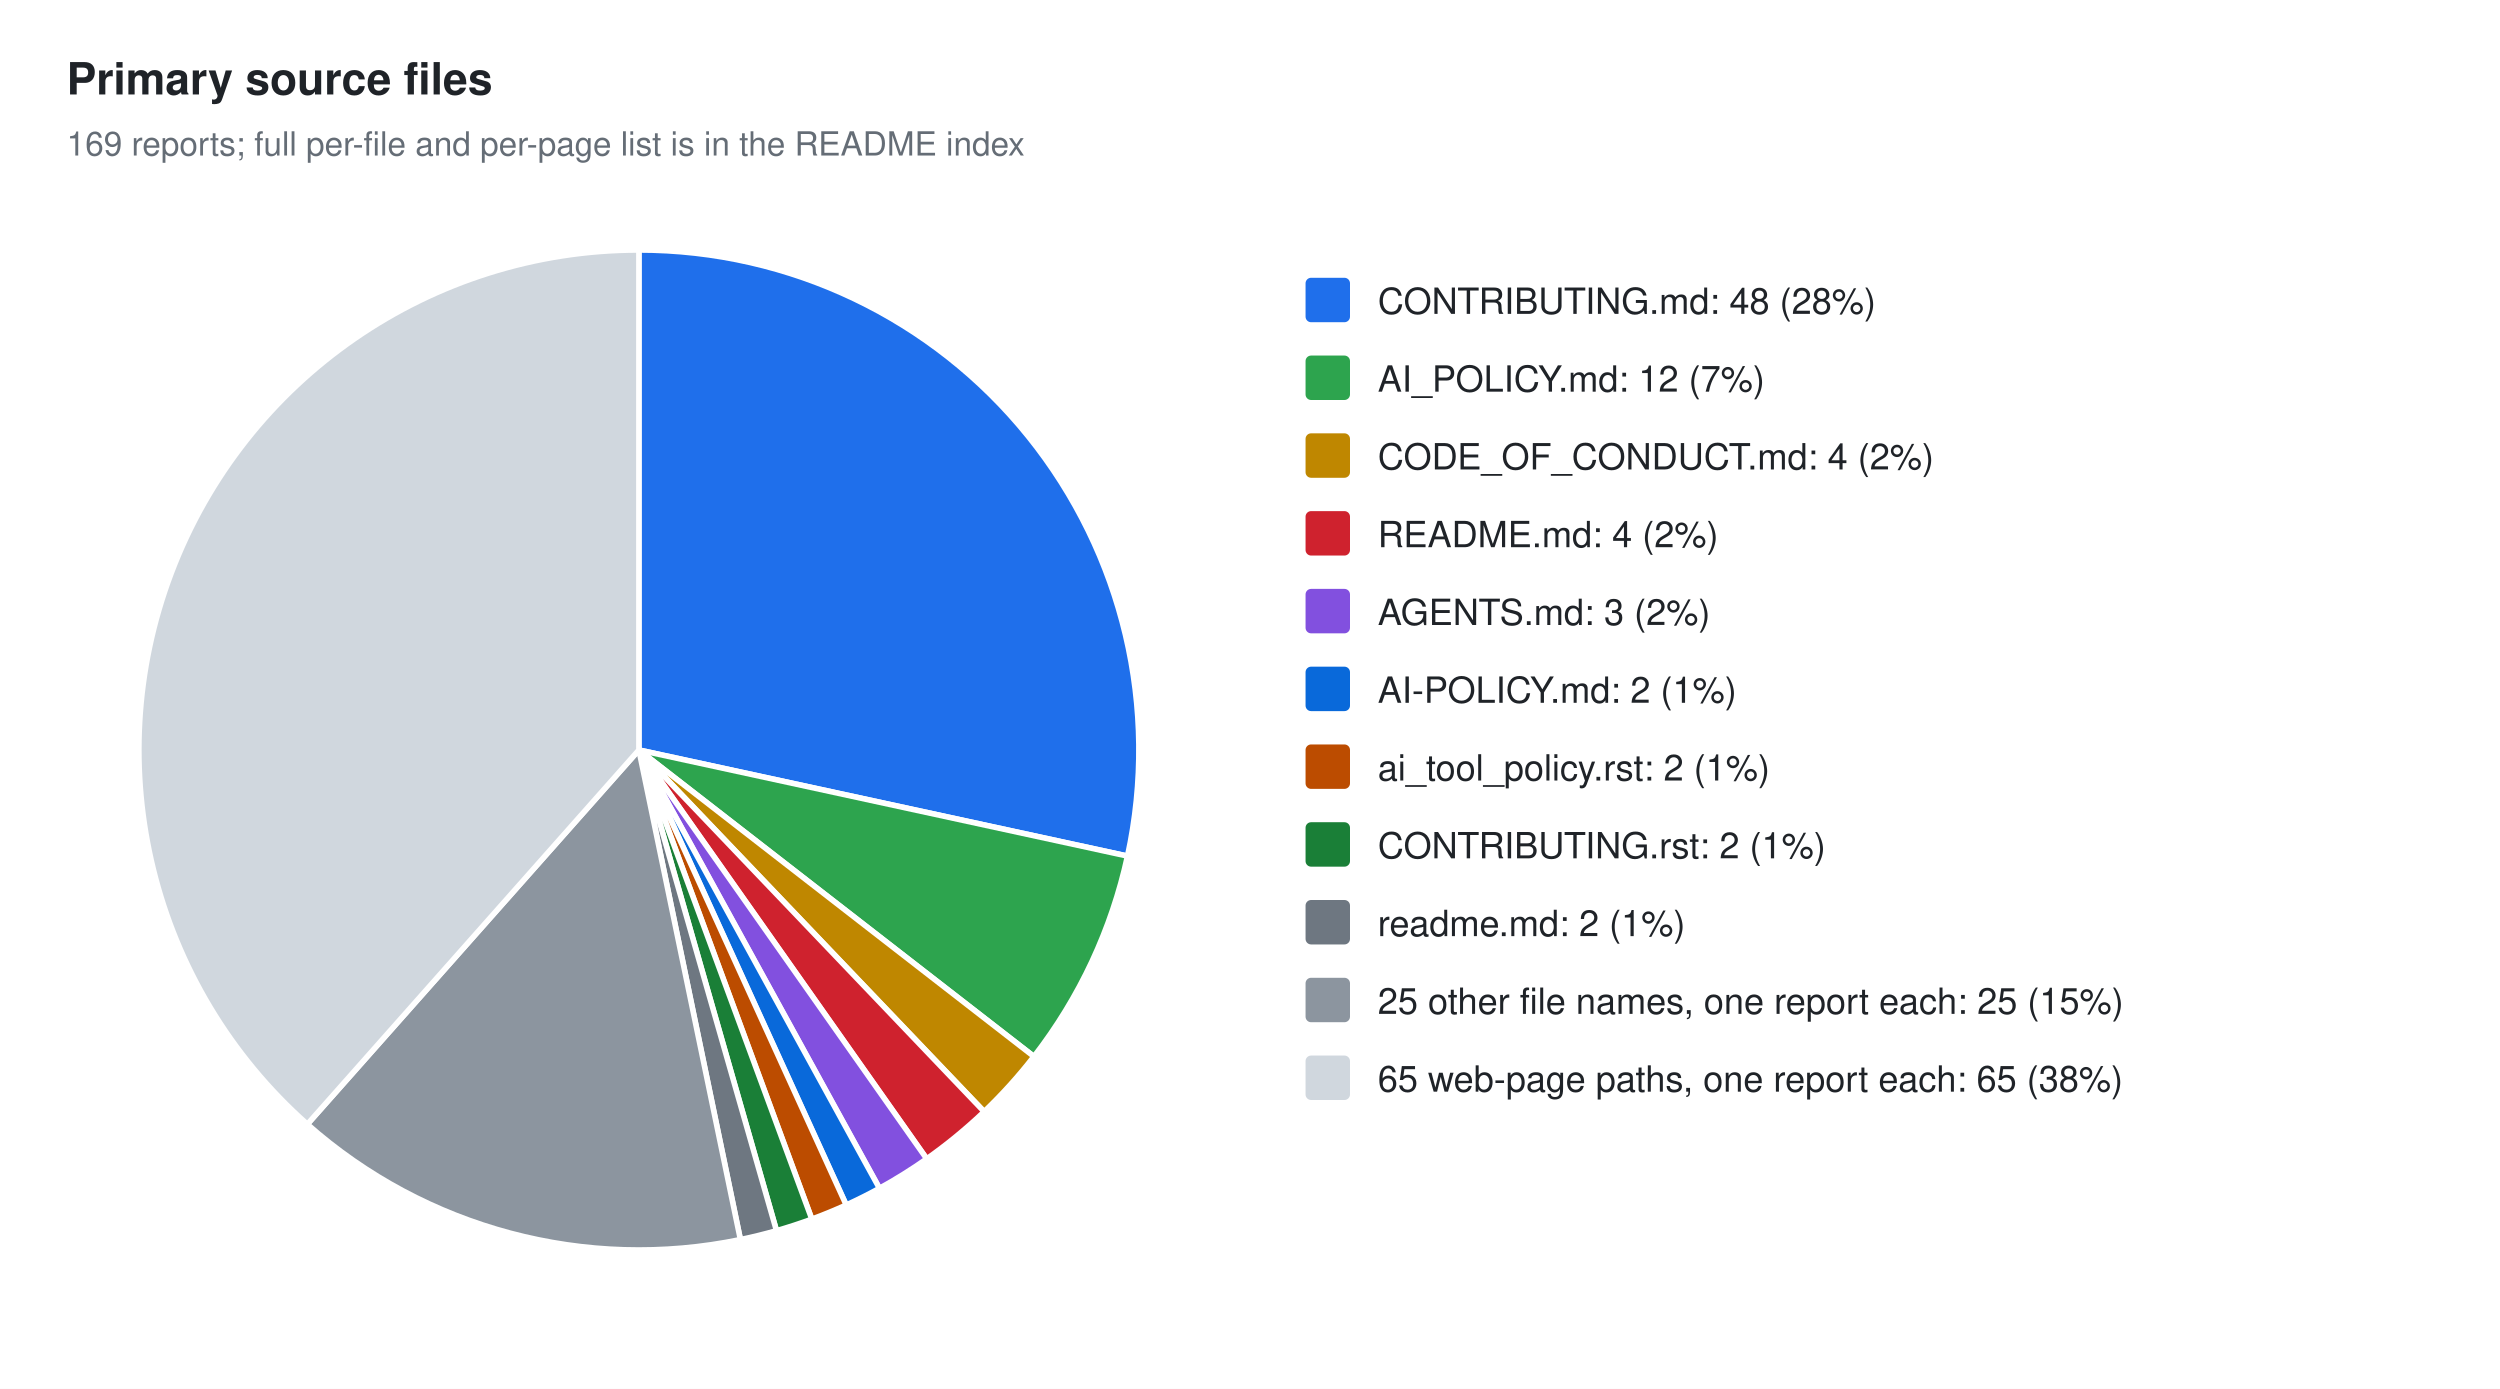
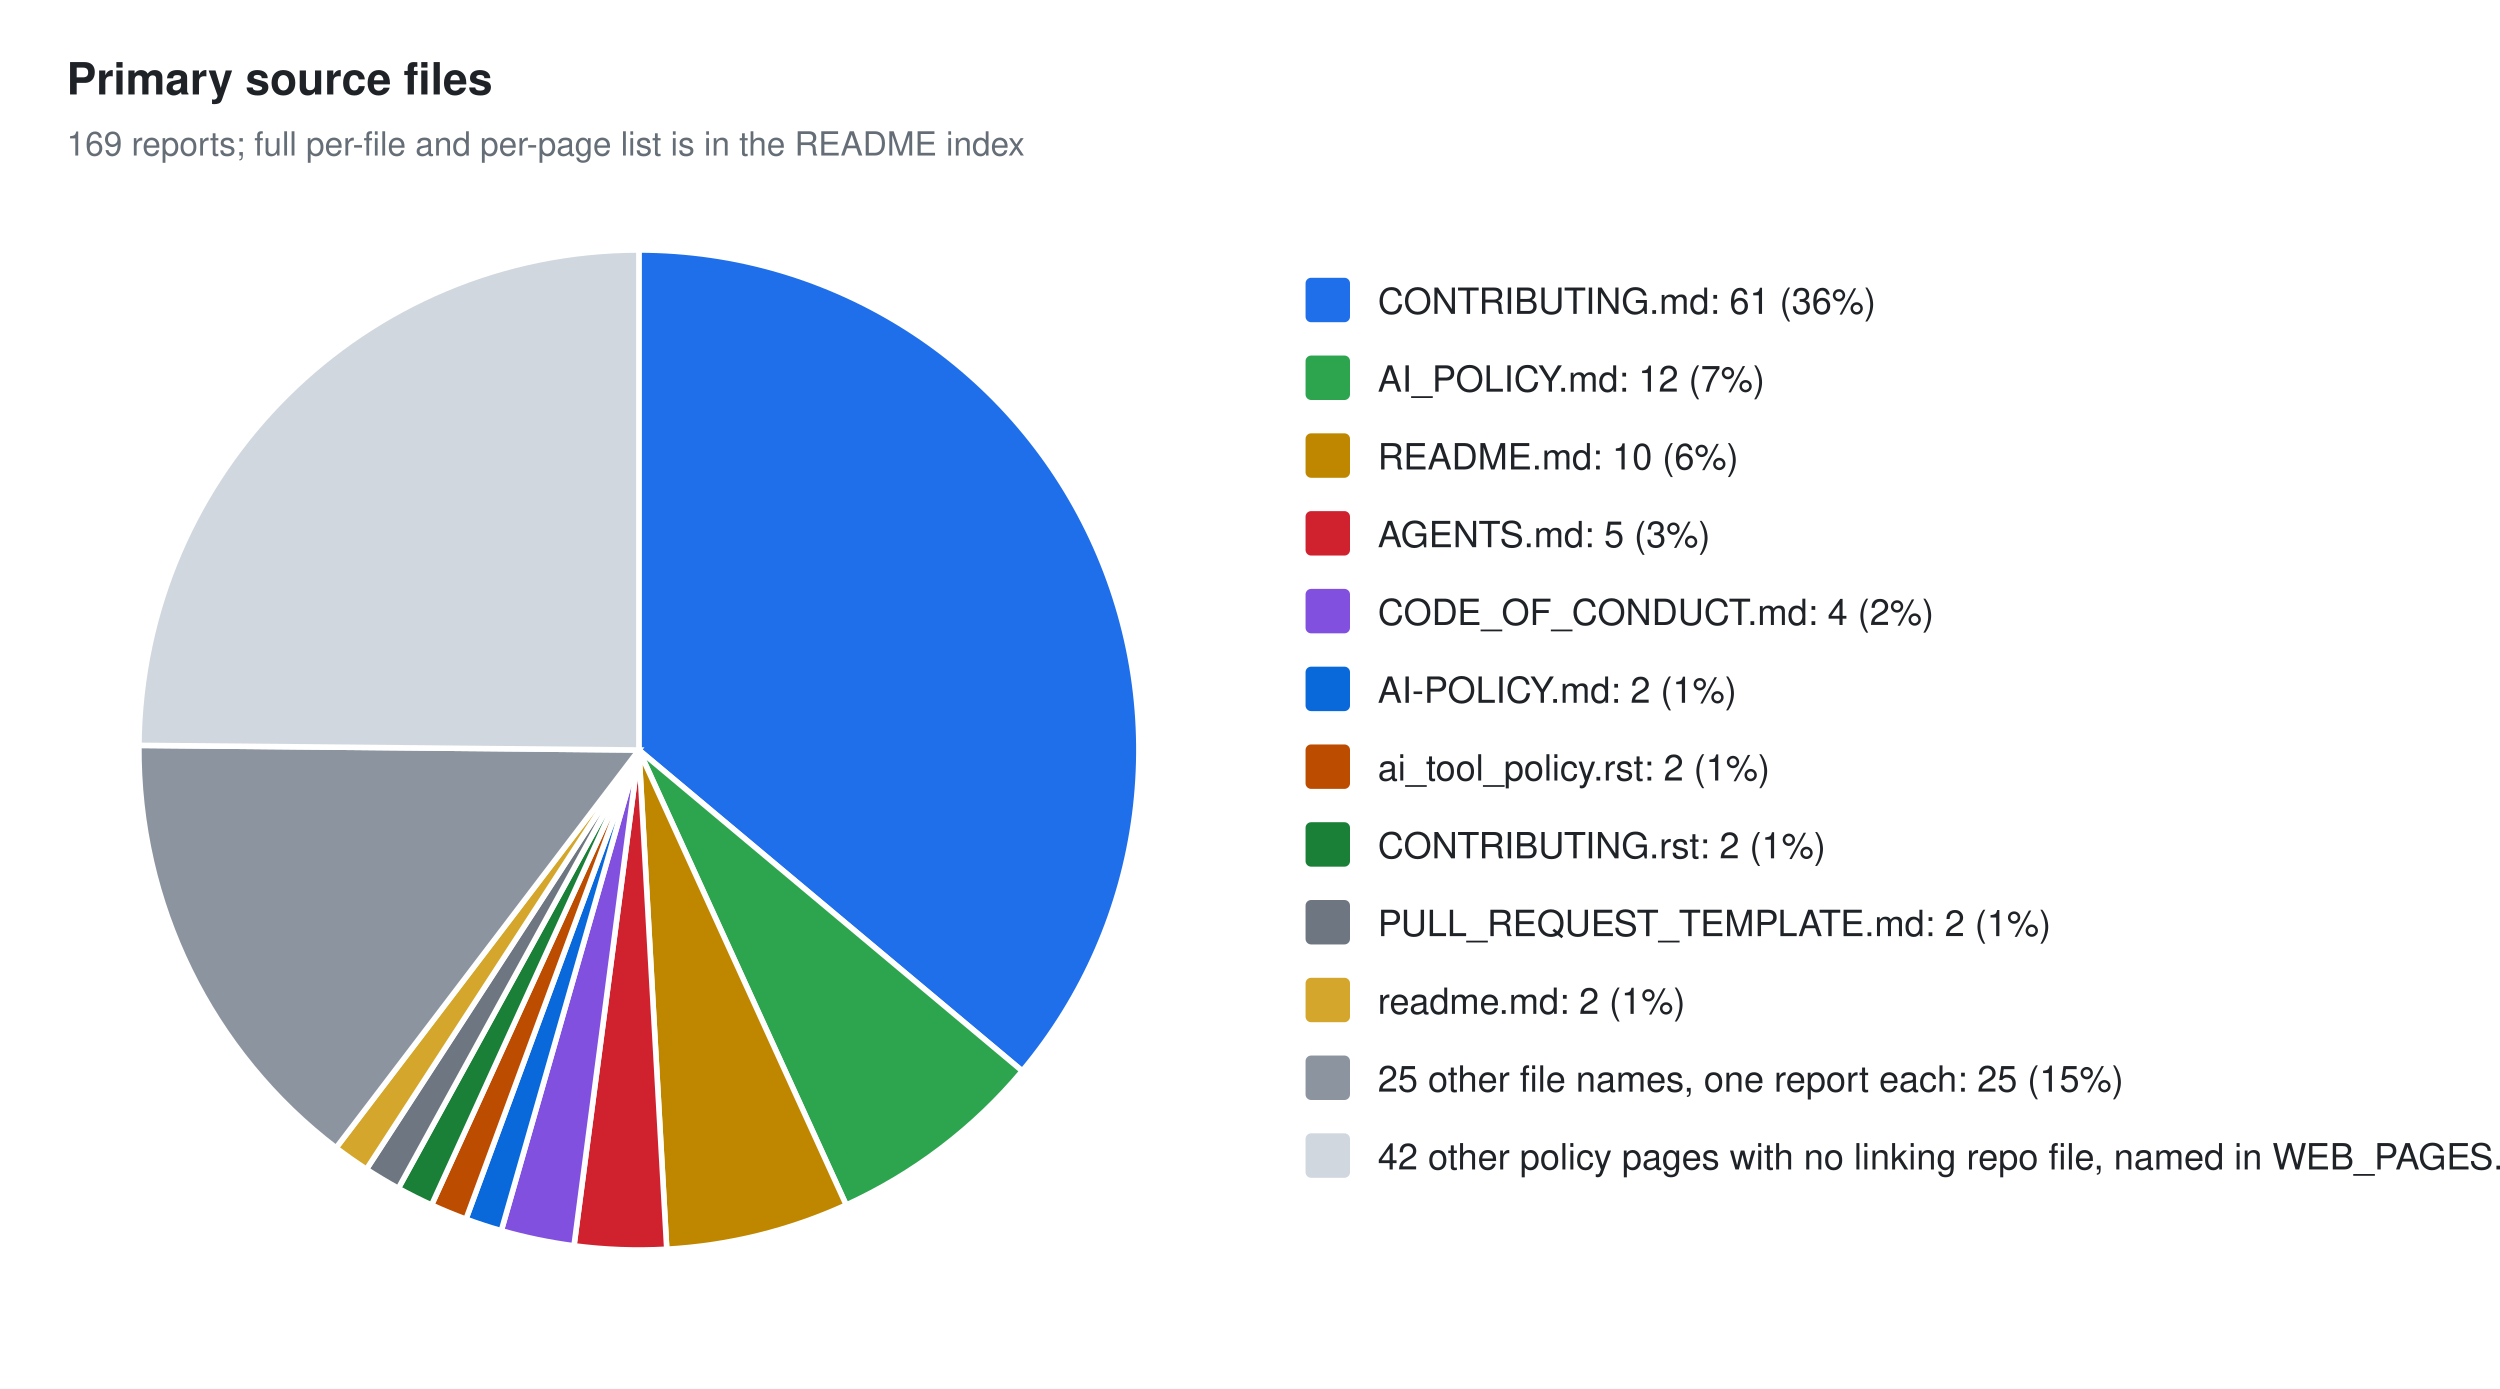
<svg xmlns="http://www.w3.org/2000/svg" width="900" height="500" viewBox="0 0 900 500" font-family="-apple-system,BlinkMacSystemFont,Segoe UI,Helvetica,Arial,sans-serif">
  <rect width="900" height="500" fill="#ffffff" />
  <text x="24" y="34" font-size="16" font-weight="600" fill="#1f2328">Primary source files</text>
  <text x="24" y="56" font-size="12" fill="#656d76">169 reports; full per-file and per-page list is in the README index</text>
-   <path d="M 230 270 L 230.00 90.00 A 180 180 0 0 1 405.90 308.19 Z" fill="#1f6feb" stroke="#ffffff" stroke-width="2" />
-   <path d="M 230 270 L 405.90 308.19 A 180 180 0 0 1 372.21 380.35 Z" fill="#2da44e" stroke="#ffffff" stroke-width="2" />
-   <path d="M 230 270 L 372.21 380.35 A 180 180 0 0 1 354.29 400.20 Z" fill="#bf8700" stroke="#ffffff" stroke-width="2" />
-   <path d="M 230 270 L 354.29 400.20 A 180 180 0 0 1 333.62 417.18 Z" fill="#cf222e" stroke="#ffffff" stroke-width="2" />
-   <path d="M 230 270 L 333.62 417.18 A 180 180 0 0 1 316.60 427.80 Z" fill="#8250df" stroke="#ffffff" stroke-width="2" />
-   <path d="M 230 270 L 316.60 427.80 A 180 180 0 0 1 304.64 433.80 Z" fill="#0969da" stroke="#ffffff" stroke-width="2" />
-   <path d="M 230 270 L 304.64 433.80 A 180 180 0 0 1 292.26 438.89 Z" fill="#bc4c00" stroke="#ffffff" stroke-width="2" />
-   <path d="M 230 270 L 292.26 438.89 A 180 180 0 0 1 279.54 443.05 Z" fill="#1a7f37" stroke="#ffffff" stroke-width="2" />
-   <path d="M 230 270 L 279.54 443.05 A 180 180 0 0 1 266.55 446.25 Z" fill="#6e7781" stroke="#ffffff" stroke-width="2" />
-   <path d="M 230 270 L 266.55 446.25 A 180 180 0 0 1 110.64 404.73 Z" fill="#8c959f" stroke="#ffffff" stroke-width="2" />
-   <path d="M 230 270 L 110.64 404.73 A 180 180 0 0 1 230.00 90.00 Z" fill="#d0d7de" stroke="#ffffff" stroke-width="2" />
+   <path d="M 230 270 L 230.00 90.00 A 180 180 0 0 1 368.01 385.56 Z" fill="#1f6feb" stroke="#ffffff" stroke-width="2" />
+   <path d="M 230 270 L 368.01 385.56 A 180 180 0 0 1 304.64 433.80 Z" fill="#2da44e" stroke="#ffffff" stroke-width="2" />
+   <path d="M 230 270 L 304.64 433.80 A 180 180 0 0 1 240.03 449.72 Z" fill="#bf8700" stroke="#ffffff" stroke-width="2" />
+   <path d="M 230 270 L 240.03 449.72 A 180 180 0 0 1 206.64 448.48 Z" fill="#cf222e" stroke="#ffffff" stroke-width="2" />
+   <path d="M 230 270 L 206.64 448.48 A 180 180 0 0 1 180.46 443.05 Z" fill="#8250df" stroke="#ffffff" stroke-width="2" />
+   <path d="M 230 270 L 180.46 443.05 A 180 180 0 0 1 167.74 438.89 Z" fill="#0969da" stroke="#ffffff" stroke-width="2" />
+   <path d="M 230 270 L 167.74 438.89 A 180 180 0 0 1 155.36 433.80 Z" fill="#bc4c00" stroke="#ffffff" stroke-width="2" />
+   <path d="M 230 270 L 155.36 433.80 A 180 180 0 0 1 143.40 427.80 Z" fill="#1a7f37" stroke="#ffffff" stroke-width="2" />
+   <path d="M 230 270 L 143.40 427.80 A 180 180 0 0 1 131.92 420.93 Z" fill="#6e7781" stroke="#ffffff" stroke-width="2" />
+   <path d="M 230 270 L 131.92 420.93 A 180 180 0 0 1 120.98 413.23 Z" fill="#d4a72c" stroke="#ffffff" stroke-width="2" />
+   <path d="M 230 270 L 120.98 413.23 A 180 180 0 0 1 50.01 268.33 Z" fill="#8c959f" stroke="#ffffff" stroke-width="2" />
+   <path d="M 230 270 L 50.01 268.33 A 180 180 0 0 1 230.00 90.00 Z" fill="#d0d7de" stroke="#ffffff" stroke-width="2" />
  <rect x="470" y="100" width="16" height="16" rx="2" fill="#1f6feb" />
-   <text x="496" y="113" font-size="13" fill="#1f2328">CONTRIBUTING.md: 48 (28%)</text>
+   <text x="496" y="113" font-size="13" fill="#1f2328">CONTRIBUTING.md: 61 (36%)</text>
  <rect x="470" y="128" width="16" height="16" rx="2" fill="#2da44e" />
  <text x="496" y="141" font-size="13" fill="#1f2328">AI_POLICY.md: 12 (7%)</text>
  <rect x="470" y="156" width="16" height="16" rx="2" fill="#bf8700" />
-   <text x="496" y="169" font-size="13" fill="#1f2328">CODE_OF_CONDUCT.md: 4 (2%)</text>
+   <text x="496" y="169" font-size="13" fill="#1f2328">README.md: 10 (6%)</text>
  <rect x="470" y="184" width="16" height="16" rx="2" fill="#cf222e" />
-   <text x="496" y="197" font-size="13" fill="#1f2328">README.md: 4 (2%)</text>
+   <text x="496" y="197" font-size="13" fill="#1f2328">AGENTS.md: 5 (3%)</text>
  <rect x="470" y="212" width="16" height="16" rx="2" fill="#8250df" />
-   <text x="496" y="225" font-size="13" fill="#1f2328">AGENTS.md: 3 (2%)</text>
+   <text x="496" y="225" font-size="13" fill="#1f2328">CODE_OF_CONDUCT.md: 4 (2%)</text>
  <rect x="470" y="240" width="16" height="16" rx="2" fill="#0969da" />
  <text x="496" y="253" font-size="13" fill="#1f2328">AI-POLICY.md: 2 (1%)</text>
  <rect x="470" y="268" width="16" height="16" rx="2" fill="#bc4c00" />
  <text x="496" y="281" font-size="13" fill="#1f2328">ai_tool_policy.rst: 2 (1%)</text>
  <rect x="470" y="296" width="16" height="16" rx="2" fill="#1a7f37" />
  <text x="496" y="309" font-size="13" fill="#1f2328">CONTRIBUTING.rst: 2 (1%)</text>
  <rect x="470" y="324" width="16" height="16" rx="2" fill="#6e7781" />
-   <text x="496" y="337" font-size="13" fill="#1f2328">readme.md: 2 (1%)</text>
-   <rect x="470" y="352" width="16" height="16" rx="2" fill="#8c959f" />
-   <text x="496" y="365" font-size="13" fill="#1f2328">25 other file names, one report each: 25 (15%)</text>
-   <rect x="470" y="380" width="16" height="16" rx="2" fill="#d0d7de" />
-   <text x="496" y="393" font-size="13" fill="#1f2328">65 web-page paths, one report each: 65 (38%)</text>
+   <text x="496" y="337" font-size="13" fill="#1f2328">PULL_REQUEST_TEMPLATE.md: 2 (1%)</text>
+   <rect x="470" y="352" width="16" height="16" rx="2" fill="#d4a72c" />
+   <text x="496" y="365" font-size="13" fill="#1f2328">readme.md: 2 (1%)</text>
+   <rect x="470" y="380" width="16" height="16" rx="2" fill="#8c959f" />
+   <text x="496" y="393" font-size="13" fill="#1f2328">25 other file names, one report each: 25 (15%)</text>
+   <rect x="470" y="408" width="16" height="16" rx="2" fill="#d0d7de" />
+   <text x="496" y="421" font-size="13" fill="#1f2328">42 other policy pages with no linking repo file, named in WEB_PAGES.md: 42 (25%)</text>
</svg>
